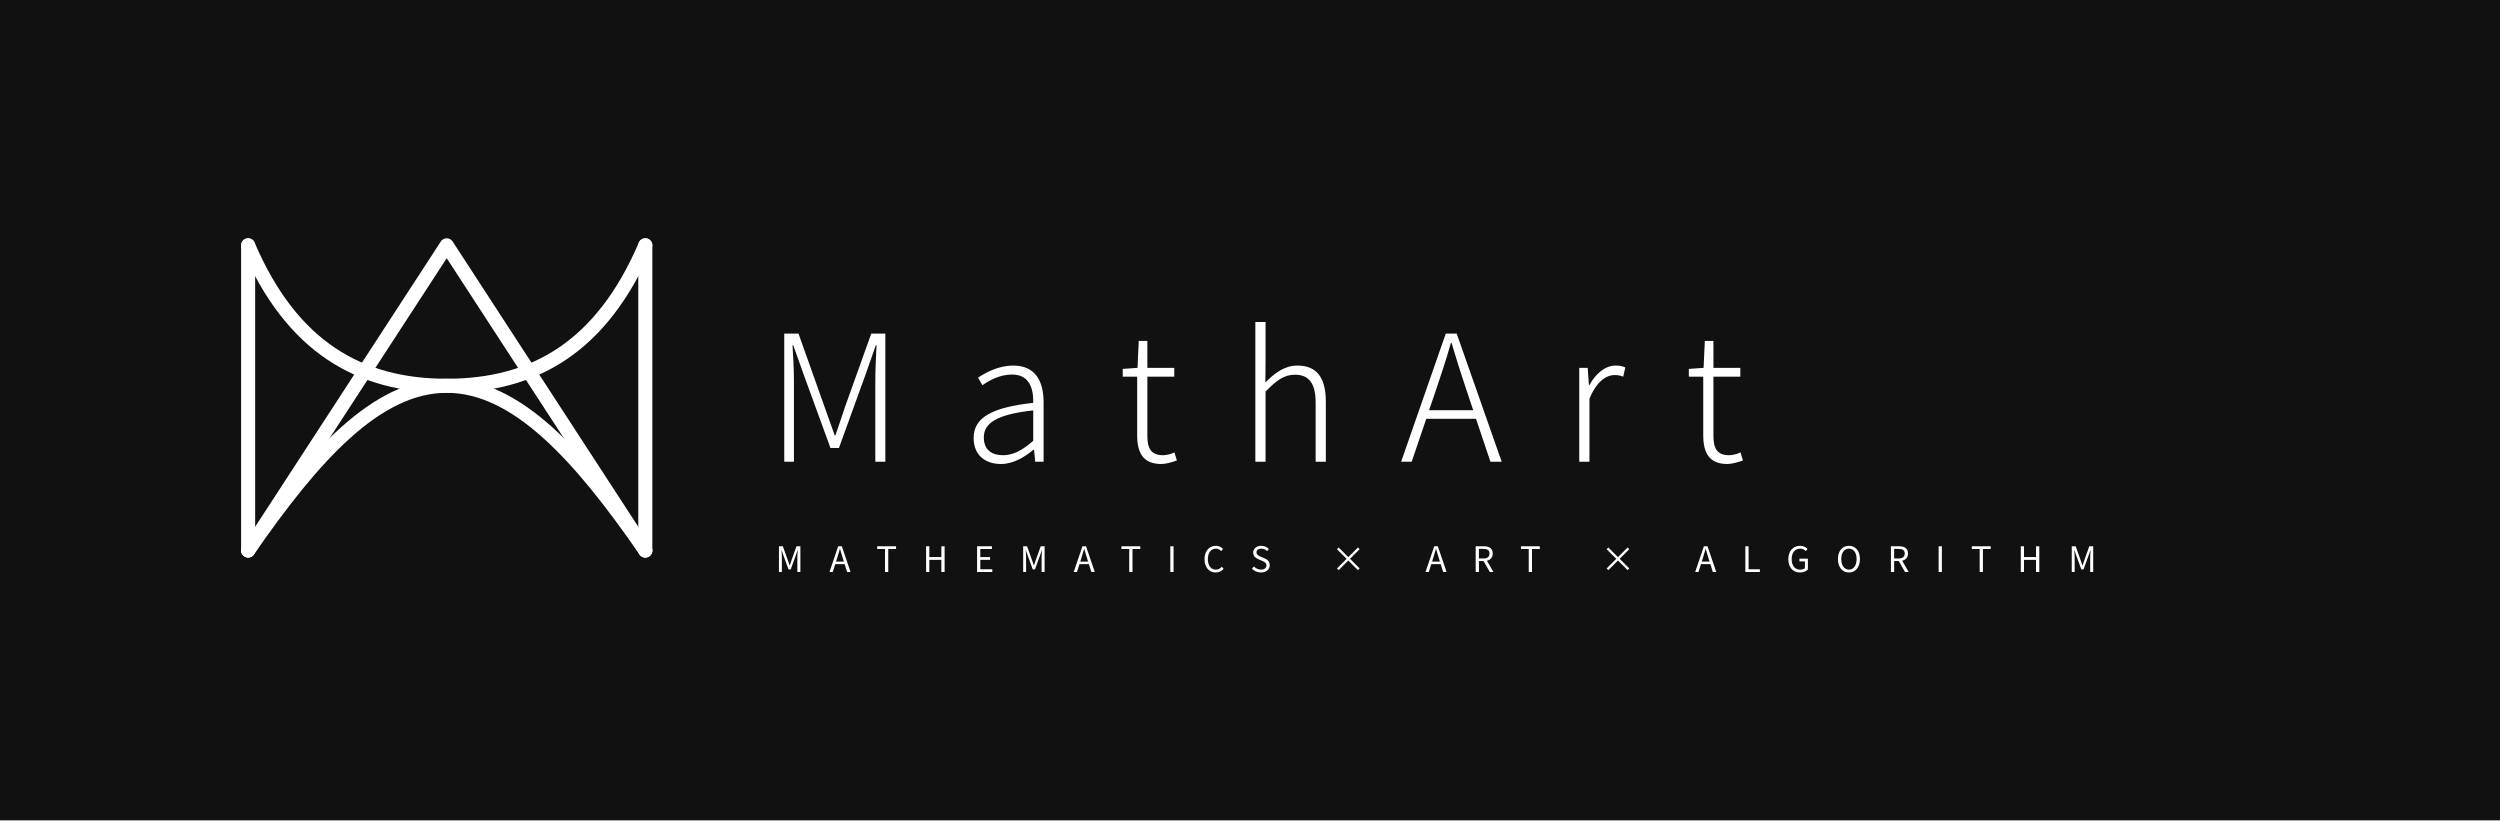
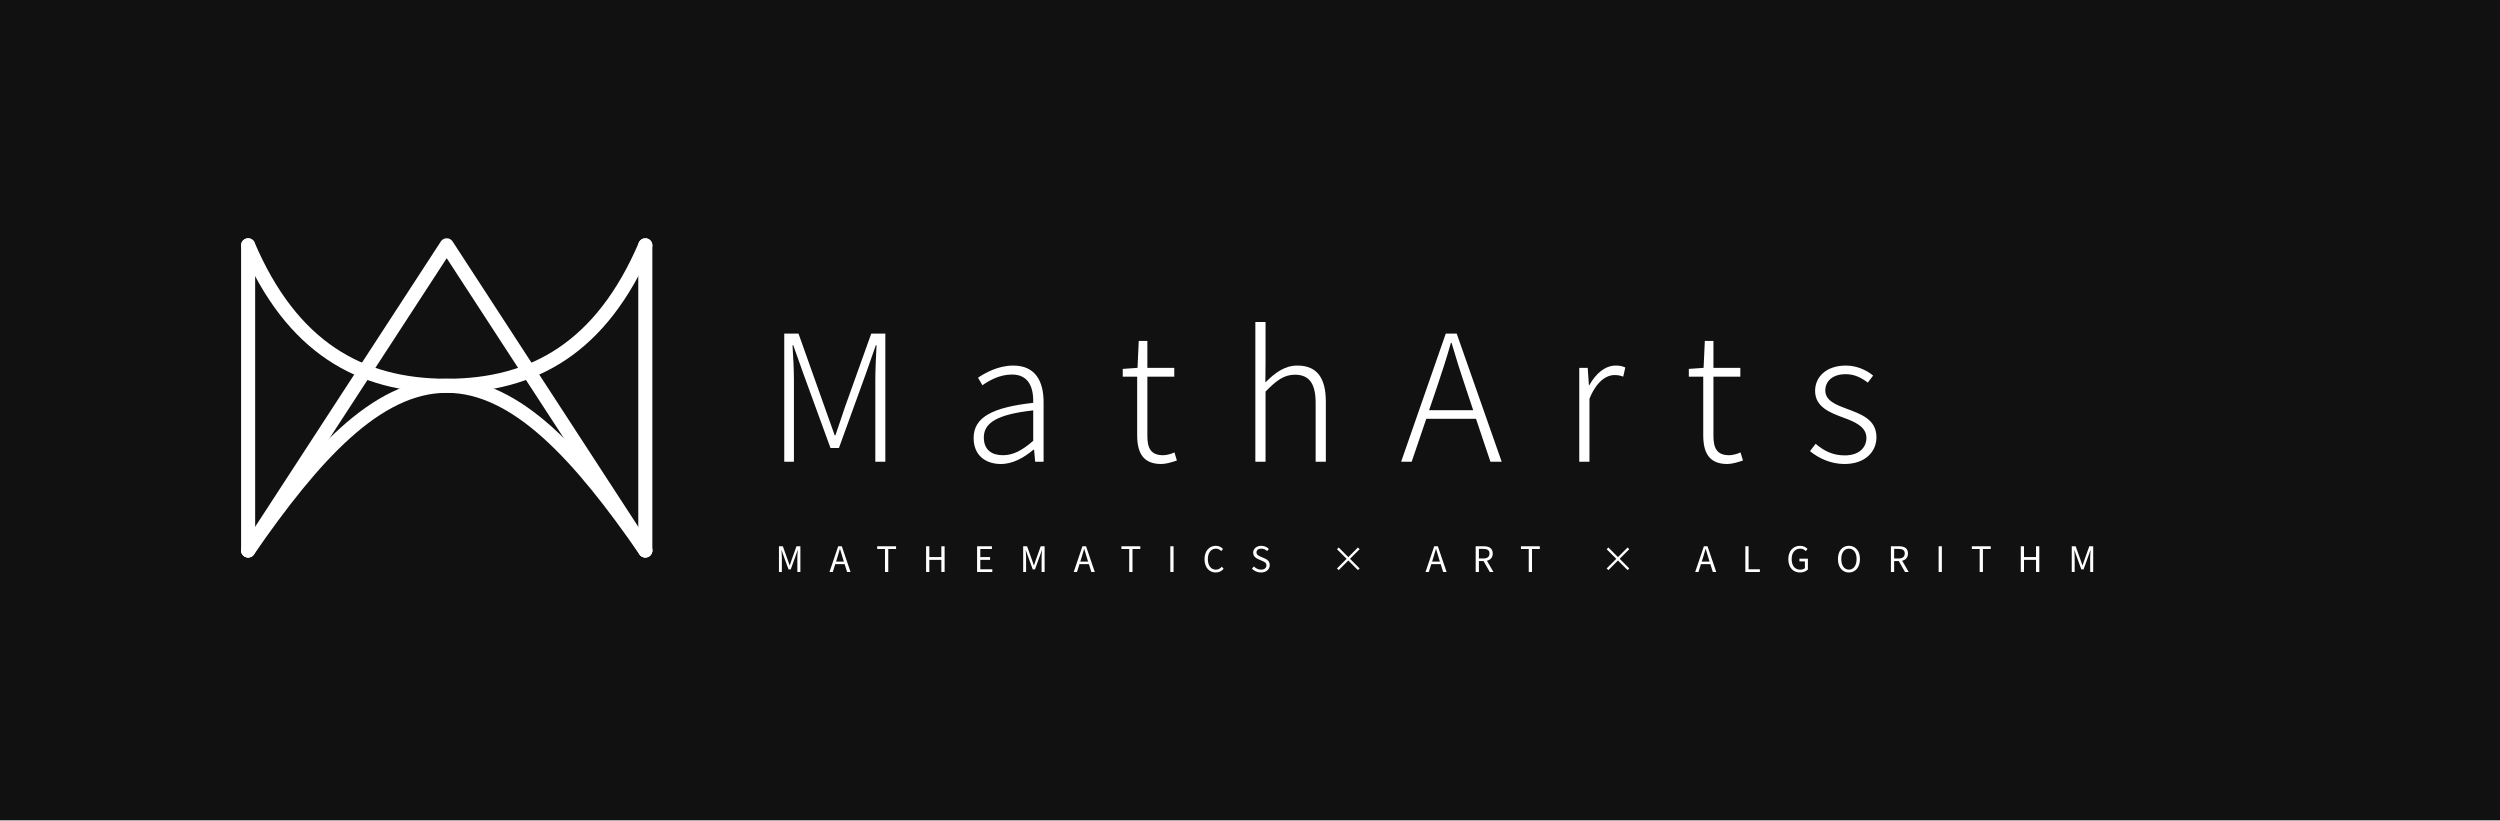
<svg xmlns="http://www.w3.org/2000/svg" width="1280" height="420" viewBox="0 0 1280 420" fill="none">
  <rect x="0" y="0" width="1280" height="420" fill="#111111" />
  <path stroke="rgba(255, 255, 255, 1.00)" stroke-width="7.2" stroke-linejoin="round" stroke-linecap="round" d="M127.04 125.6L127.04 281.84" />
  <path stroke="rgba(255, 255, 255, 1.00)" stroke-width="7.2" stroke-linejoin="round" stroke-linecap="round" d="M330.4 125.6L330.4 281.84" />
  <path stroke="rgba(255, 255, 255, 1.00)" stroke-width="7.2" stroke-linejoin="round" stroke-linecap="round" d="M127.04 125.6C149.36 177.68 184.08 197.52 228.72 197.52C273.36 197.52 308.08 177.68 330.4 125.6" />
  <path stroke="rgba(255, 255, 255, 1.00)" stroke-width="7.2" stroke-linejoin="round" stroke-linecap="round" d="M127.04 281.84C160.52 233.48 192.76 197.52 228.72 197.52C264.68 197.52 296.92 233.48 330.4 281.84" />
  <path stroke="rgba(255, 255, 255, 1.00)" stroke-width="7.2" stroke-linejoin="round" stroke-linecap="round" d="M127.04 281.84L228.72 125.6L330.4 281.84" />
  <g>
-     <path fill="#FFFFFF" d="M401.54 236.4L406.49 236.4L406.49 194.82C406.49 189.42 406.13 182.22 405.77 176.73L406.13 176.73L411.35 191.4L425.21 229.38L429.53 229.38L443.3 191.4L448.43 176.73L448.79 176.73C448.52 182.22 448.16 189.42 448.16 194.82L448.16 236.4L453.29 236.4L453.29 170.79L446.09 170.79L432.59 208.5C430.97 213.27 429.44 218.04 427.73 222.9L427.37 222.9C425.66 218.04 423.95 213.27 422.24 208.5L408.83 170.79L401.54 170.79L401.54 236.4ZM512.45 237.57C518.66 237.57 524.33 234.24 529.1 230.28L529.46 230.28L530 236.4L534.32 236.4L534.32 205.98C534.32 195.36 530.27 187.17 518.75 187.17C511.01 187.17 504.35 190.95 500.75 193.38L503 197.25C506.42 194.82 511.82 191.76 518.12 191.76C527.21 191.76 529.19 199.14 529.01 206.25C507.95 208.59 498.5 213.72 498.5 224.25C498.5 233.25 504.71 237.57 512.45 237.57ZM513.53 233.07C508.13 233.07 503.72 230.64 503.72 223.98C503.72 216.69 510.11 212.19 529.01 210.12L529.01 225.69C523.43 230.55 518.84 233.07 513.53 233.07ZM594.56 237.57C596.72 237.57 599.78 236.76 602.57 235.77L601.31 231.63C599.69 232.44 597.26 233.07 595.46 233.07C589.07 233.07 587.45 229.2 587.45 223.17L587.45 192.84L601.22 192.84L601.22 188.34L587.45 188.34L587.45 174.57L583.04 174.57L582.41 188.34L574.85 188.88L574.85 192.84L582.23 192.84L582.23 222.81C582.23 231.63 585.11 237.57 594.56 237.57ZM642.74 236.4L647.96 236.4L647.96 200.49C653.54 194.73 657.5 191.85 662.99 191.85C670.46 191.85 673.61 196.53 673.61 206.43L673.61 236.4L678.83 236.4L678.83 205.71C678.83 193.38 674.24 187.17 664.25 187.17C657.68 187.17 652.73 190.95 647.87 195.81L647.96 185.28L647.96 164.85L642.74 164.85L642.74 236.4ZM717.38 236.4L722.78 236.4L730.25 214.44L755.72 214.44L763.1 236.4L768.86 236.4L745.82 170.79L740.24 170.79L717.38 236.4ZM731.69 210.03L735.74 198.15C738.35 190.41 740.6 183.57 742.85 175.56L743.21 175.56C745.55 183.57 747.71 190.41 750.32 198.15L754.28 210.03L731.69 210.03ZM808.58 236.4L813.8 236.4L813.8 204.18C817.4 195.27 822.44 192.03 826.67 192.03C828.56 192.03 829.55 192.3 831.08 192.84L832.16 188.16C830.63 187.44 829.19 187.17 827.3 187.17C821.72 187.17 817.04 191.31 813.71 197.25L813.53 197.25L812.9 188.34L808.58 188.34L808.58 236.4ZM884.39 237.57C886.55 237.57 889.61 236.76 892.4 235.77L891.14 231.63C889.52 232.44 887.09 233.07 885.29 233.07C878.9 233.07 877.28 229.2 877.28 223.17L877.28 192.84L891.05 192.84L891.05 188.34L877.28 188.34L877.28 174.57L872.87 174.57L872.24 188.34L864.68 188.88L864.68 192.84L872.06 192.84L872.06 222.81C872.06 231.63 874.94 237.57 884.39 237.57Z" />
+     <path fill="#FFFFFF" d="M401.54 236.4L406.49 236.4L406.49 194.82C406.49 189.42 406.13 182.22 405.77 176.73L406.13 176.73L411.35 191.4L425.21 229.38L429.53 229.38L443.3 191.4L448.43 176.73L448.79 176.73C448.52 182.22 448.16 189.42 448.16 194.82L448.16 236.4L453.29 236.4L453.29 170.79L446.09 170.79L432.59 208.5C430.97 213.27 429.44 218.04 427.73 222.9L427.37 222.9C425.66 218.04 423.95 213.27 422.24 208.5L408.83 170.79L401.54 170.79L401.54 236.4ZM512.45 237.57C518.66 237.57 524.33 234.24 529.1 230.28L529.46 230.28L530 236.4L534.32 236.4L534.32 205.98C534.32 195.36 530.27 187.17 518.75 187.17C511.01 187.17 504.35 190.95 500.75 193.38L503 197.25C506.42 194.82 511.82 191.76 518.12 191.76C527.21 191.76 529.19 199.14 529.01 206.25C507.95 208.59 498.5 213.72 498.5 224.25C498.5 233.25 504.71 237.57 512.45 237.57ZM513.53 233.07C508.13 233.07 503.72 230.64 503.72 223.98C503.72 216.69 510.11 212.19 529.01 210.12L529.01 225.69C523.43 230.55 518.84 233.07 513.53 233.07ZM594.56 237.57C596.72 237.57 599.78 236.76 602.57 235.77L601.31 231.63C599.69 232.44 597.26 233.07 595.46 233.07C589.07 233.07 587.45 229.2 587.45 223.17L587.45 192.84L601.22 192.84L601.22 188.34L587.45 188.34L587.45 174.57L583.04 174.57L582.41 188.34L574.85 188.88L574.85 192.84L582.23 192.84L582.23 222.81C582.23 231.63 585.11 237.57 594.56 237.57ZM642.74 236.4L647.96 236.4L647.96 200.49C653.54 194.73 657.5 191.85 662.99 191.85C670.46 191.85 673.61 196.53 673.61 206.43L673.61 236.4L678.83 236.4L678.83 205.71C678.83 193.38 674.24 187.17 664.25 187.17C657.68 187.17 652.73 190.95 647.87 195.81L647.96 185.28L647.96 164.85L642.74 164.85L642.74 236.4ZM717.38 236.4L722.78 236.4L730.25 214.44L755.72 214.44L763.1 236.4L768.86 236.4L745.82 170.79L740.24 170.79L717.38 236.4ZM731.69 210.03L735.74 198.15C738.35 190.41 740.6 183.57 742.85 175.56L743.21 175.56C745.55 183.57 747.71 190.41 750.32 198.15L754.28 210.03L731.69 210.03ZM808.58 236.4L813.8 236.4L813.8 204.18C817.4 195.27 822.44 192.03 826.67 192.03C828.56 192.03 829.55 192.3 831.08 192.84L832.16 188.16C830.63 187.44 829.19 187.17 827.3 187.17C821.72 187.17 817.04 191.31 813.71 197.25L813.53 197.25L812.9 188.34L808.58 188.34L808.58 236.4ZM884.39 237.57C886.55 237.57 889.61 236.76 892.4 235.77L891.14 231.63C889.52 232.44 887.09 233.07 885.29 233.07C878.9 233.07 877.28 229.2 877.28 223.17L877.28 192.84L891.05 192.84L891.05 188.34L877.28 188.34L877.28 174.57L872.87 174.57L872.24 188.34L864.68 188.88L864.68 192.84L872.06 192.84L872.06 222.81C872.06 231.63 874.94 237.57 884.39 237.57ZM944.36 237.57C954.98 237.57 960.74 231.27 960.74 223.89C960.74 214.62 952.73 212.01 945.35 209.22C939.77 207.15 934.55 205.08 934.55 199.86C934.55 195.54 937.88 191.58 944.99 191.58C949.67 191.58 953.09 193.47 956.33 195.9L959.03 192.3C955.52 189.33 950.39 187.17 945.08 187.17C934.91 187.17 929.33 193.11 929.33 200.13C929.33 208.41 936.98 211.29 944 213.9C949.49 215.88 955.61 218.49 955.61 224.16C955.61 229.11 951.92 233.16 944.54 233.16C938.06 233.16 933.65 230.64 929.6 227.22L926.72 231C931.13 234.6 937.34 237.57 944.36 237.57Z" />
  </g>
  <g>
    <path fill="#FFFFFF" d="M398.818 292.88L400.312 292.88L400.312 285.572C400.312 284.438 400.204 282.836 400.096 281.684L400.168 281.684L401.23 284.69L403.732 291.548L404.848 291.548L407.332 284.69L408.394 281.684L408.466 281.684C408.376 282.836 408.25 284.438 408.25 285.572L408.25 292.88L409.798 292.88L409.798 279.686L407.8 279.686L405.28 286.742C404.974 287.642 404.704 288.578 404.362 289.496L404.29 289.496C403.966 288.578 403.678 287.642 403.336 286.742L400.816 279.686L398.818 279.686L398.818 292.88ZM424.688 292.88L426.362 292.88L427.64 288.848L432.464 288.848L433.724 292.88L435.488 292.88L431.006 279.686L429.152 279.686L424.688 292.88ZM428.054 287.534L428.702 285.5C429.17 284.006 429.602 282.584 430.016 281.036L430.088 281.036C430.52 282.566 430.934 284.006 431.42 285.5L432.05 287.534L428.054 287.534ZM453.114 292.88L454.788 292.88L454.788 281.09L458.784 281.09L458.784 279.686L449.118 279.686L449.118 281.09L453.114 281.09L453.114 292.88ZM474.16 292.88L475.816 292.88L475.816 286.652L481.972 286.652L481.972 292.88L483.646 292.88L483.646 279.686L481.972 279.686L481.972 285.212L475.816 285.212L475.816 279.686L474.16 279.686L474.16 292.88ZM500.264 292.88L508.058 292.88L508.058 291.458L501.92 291.458L501.92 286.652L506.924 286.652L506.924 285.23L501.92 285.23L501.92 281.09L507.86 281.09L507.86 279.686L500.264 279.686L500.264 292.88ZM523.866 292.88L525.36 292.88L525.36 285.572C525.36 284.438 525.252 282.836 525.144 281.684L525.216 281.684L526.278 284.69L528.78 291.548L529.896 291.548L532.38 284.69L533.442 281.684L533.514 281.684C533.424 282.836 533.298 284.438 533.298 285.572L533.298 292.88L534.846 292.88L534.846 279.686L532.848 279.686L530.328 286.742C530.022 287.642 529.752 288.578 529.41 289.496L529.338 289.496C529.014 288.578 528.726 287.642 528.384 286.742L525.864 279.686L523.866 279.686L523.866 292.88ZM549.736 292.88L551.41 292.88L552.688 288.848L557.512 288.848L558.772 292.88L560.536 292.88L556.054 279.686L554.2 279.686L549.736 292.88ZM553.102 287.534L553.75 285.5C554.218 284.006 554.65 282.584 555.064 281.036L555.136 281.036C555.568 282.566 555.982 284.006 556.468 285.5L557.098 287.534L553.102 287.534ZM578.162 292.88L579.836 292.88L579.836 281.09L583.832 281.09L583.832 279.686L574.166 279.686L574.166 281.09L578.162 281.09L578.162 292.88ZM599.208 292.88L600.864 292.88L600.864 279.686L599.208 279.686L599.208 292.88ZM622.45 293.114C624.16 293.114 625.456 292.43 626.5 291.224L625.582 290.162C624.736 291.098 623.782 291.656 622.522 291.656C620.002 291.656 618.418 289.568 618.418 286.238C618.418 282.944 620.092 280.91 622.576 280.91C623.71 280.91 624.574 281.414 625.276 282.152L626.176 281.072C625.42 280.226 624.16 279.452 622.558 279.452C619.21 279.452 616.708 282.026 616.708 286.292C616.708 290.576 619.156 293.114 622.45 293.114ZM645.62 293.114C648.374 293.114 650.102 291.458 650.102 289.37C650.102 287.408 648.914 286.508 647.384 285.842L645.512 285.032C644.486 284.6 643.316 284.114 643.316 282.818C643.316 281.648 644.288 280.91 645.782 280.91C647.006 280.91 647.978 281.378 648.788 282.134L649.652 281.072C648.734 280.118 647.348 279.452 645.782 279.452C643.388 279.452 641.624 280.91 641.624 282.944C641.624 284.87 643.082 285.806 644.306 286.328L646.196 287.156C647.456 287.714 648.41 288.146 648.41 289.514C648.41 290.792 647.384 291.656 645.638 291.656C644.27 291.656 642.938 291.008 642.002 290.018L641.012 291.17C642.146 292.358 643.748 293.114 645.62 293.114ZM695.264 291.908L696.128 291.044L691.214 286.112L696.128 281.18L695.264 280.316L690.332 285.248L685.418 280.316L684.536 281.198L689.468 286.112L684.536 291.044L685.418 291.908L690.332 286.976L695.264 291.908ZM729.86 292.88L731.534 292.88L732.812 288.848L737.636 288.848L738.896 292.88L740.66 292.88L736.178 279.686L734.324 279.686L729.86 292.88ZM733.226 287.534L733.874 285.5C734.342 284.006 734.774 282.584 735.188 281.036L735.26 281.036C735.692 282.566 736.106 284.006 736.592 285.5L737.222 287.534L733.226 287.534ZM757.206 285.95L757.206 281.036L759.42 281.036C761.49 281.036 762.624 281.648 762.624 283.376C762.624 285.104 761.49 285.95 759.42 285.95L757.206 285.95ZM762.786 292.88L764.658 292.88L761.31 287.102C763.092 286.67 764.28 285.446 764.28 283.376C764.28 280.64 762.354 279.686 759.672 279.686L755.55 279.686L755.55 292.88L757.206 292.88L757.206 287.282L759.582 287.282L762.786 292.88ZM782.716 292.88L784.39 292.88L784.39 281.09L788.386 281.09L788.386 279.686L778.72 279.686L778.72 281.09L782.716 281.09L782.716 292.88ZM833.332 291.908L834.196 291.044L829.282 286.112L834.196 281.18L833.332 280.316L828.4 285.248L823.486 280.316L822.604 281.198L827.536 286.112L822.604 291.044L823.486 291.908L828.4 286.976L833.332 291.908ZM867.928 292.88L869.602 292.88L870.88 288.848L875.704 288.848L876.964 292.88L878.728 292.88L874.246 279.686L872.392 279.686L867.928 292.88ZM871.294 287.534L871.942 285.5C872.41 284.006 872.842 282.584 873.256 281.036L873.328 281.036C873.76 282.566 874.174 284.006 874.66 285.5L875.29 287.534L871.294 287.534ZM893.618 292.88L901.052 292.88L901.052 291.458L895.274 291.458L895.274 279.686L893.618 279.686L893.618 292.88ZM921.576 293.114C923.34 293.114 924.798 292.466 925.644 291.584L925.644 286.04L921.306 286.04L921.306 287.426L924.114 287.426L924.114 290.882C923.592 291.368 922.674 291.656 921.738 291.656C918.912 291.656 917.328 289.568 917.328 286.238C917.328 282.944 919.056 280.91 921.72 280.91C923.034 280.91 923.898 281.468 924.564 282.152L925.464 281.072C924.708 280.28 923.502 279.452 921.666 279.452C918.174 279.452 915.618 282.026 915.618 286.292C915.618 290.576 918.102 293.114 921.576 293.114ZM946.654 293.114C949.966 293.114 952.288 290.468 952.288 286.238C952.288 282.008 949.966 279.452 946.654 279.452C943.342 279.452 941.02 282.008 941.02 286.238C941.02 290.468 943.342 293.114 946.654 293.114ZM946.654 291.656C944.278 291.656 942.73 289.532 942.73 286.238C942.73 282.944 944.278 280.91 946.654 280.91C949.03 280.91 950.578 282.944 950.578 286.238C950.578 289.532 949.03 291.656 946.654 291.656ZM969.806 285.95L969.806 281.036L972.02 281.036C974.09 281.036 975.224 281.648 975.224 283.376C975.224 285.104 974.09 285.95 972.02 285.95L969.806 285.95ZM975.386 292.88L977.258 292.88L973.91 287.102C975.692 286.67 976.88 285.446 976.88 283.376C976.88 280.64 974.954 279.686 972.272 279.686L968.15 279.686L968.15 292.88L969.806 292.88L969.806 287.282L972.182 287.282L975.386 292.88ZM992.58 292.88L994.236 292.88L994.236 279.686L992.58 279.686L992.58 292.88ZM1013.59 292.88L1015.26 292.88L1015.26 281.09L1019.26 281.09L1019.26 279.686L1009.59 279.686L1009.59 281.09L1013.59 281.09L1013.59 292.88ZM1034.64 292.88L1036.29 292.88L1036.29 286.652L1042.45 286.652L1042.45 292.88L1044.12 292.88L1044.12 279.686L1042.45 279.686L1042.45 285.212L1036.29 285.212L1036.29 279.686L1034.64 279.686L1034.64 292.88ZM1060.74 292.88L1062.23 292.88L1062.23 285.572C1062.23 284.438 1062.13 282.836 1062.02 281.684L1062.09 281.684L1063.15 284.69L1065.65 291.548L1066.77 291.548L1069.25 284.69L1070.32 281.684L1070.39 281.684C1070.3 282.836 1070.17 284.438 1070.17 285.572L1070.17 292.88L1071.72 292.88L1071.72 279.686L1069.72 279.686L1067.2 286.742C1066.9 287.642 1066.63 288.578 1066.28 289.496L1066.21 289.496C1065.89 288.578 1065.6 287.642 1065.26 286.742L1062.74 279.686L1060.74 279.686L1060.74 292.88Z" />
  </g>
</svg>
